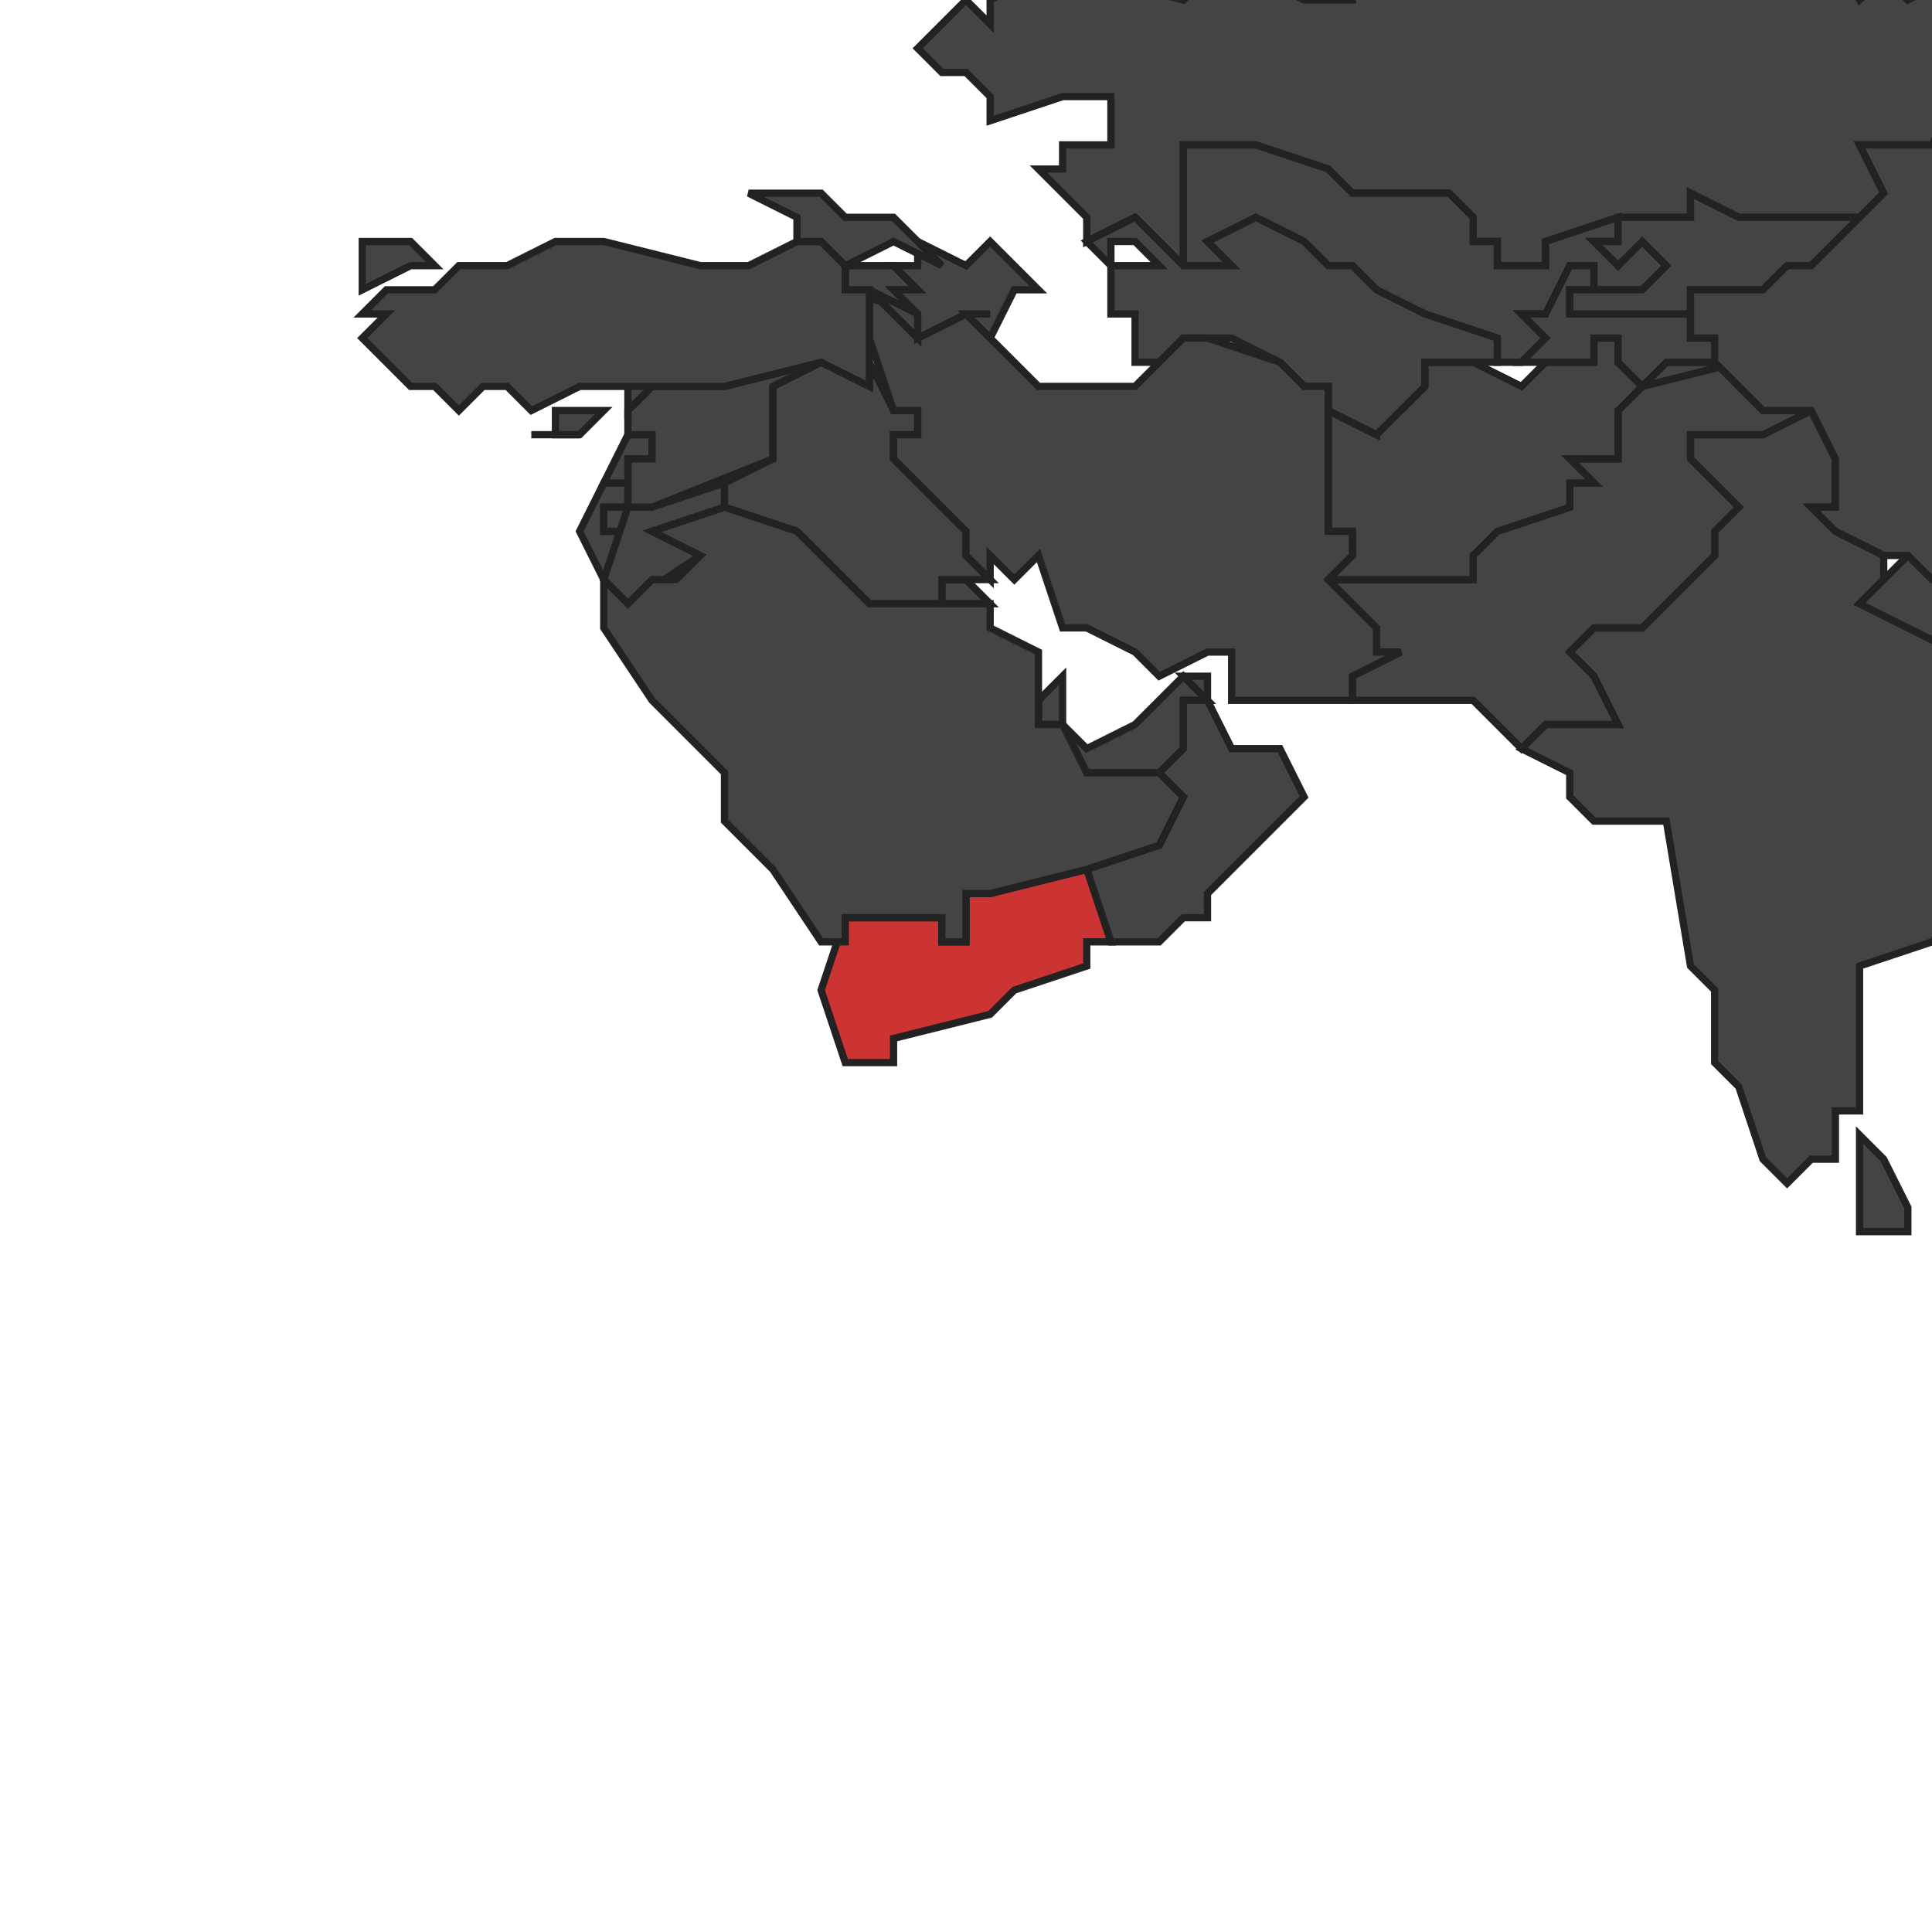
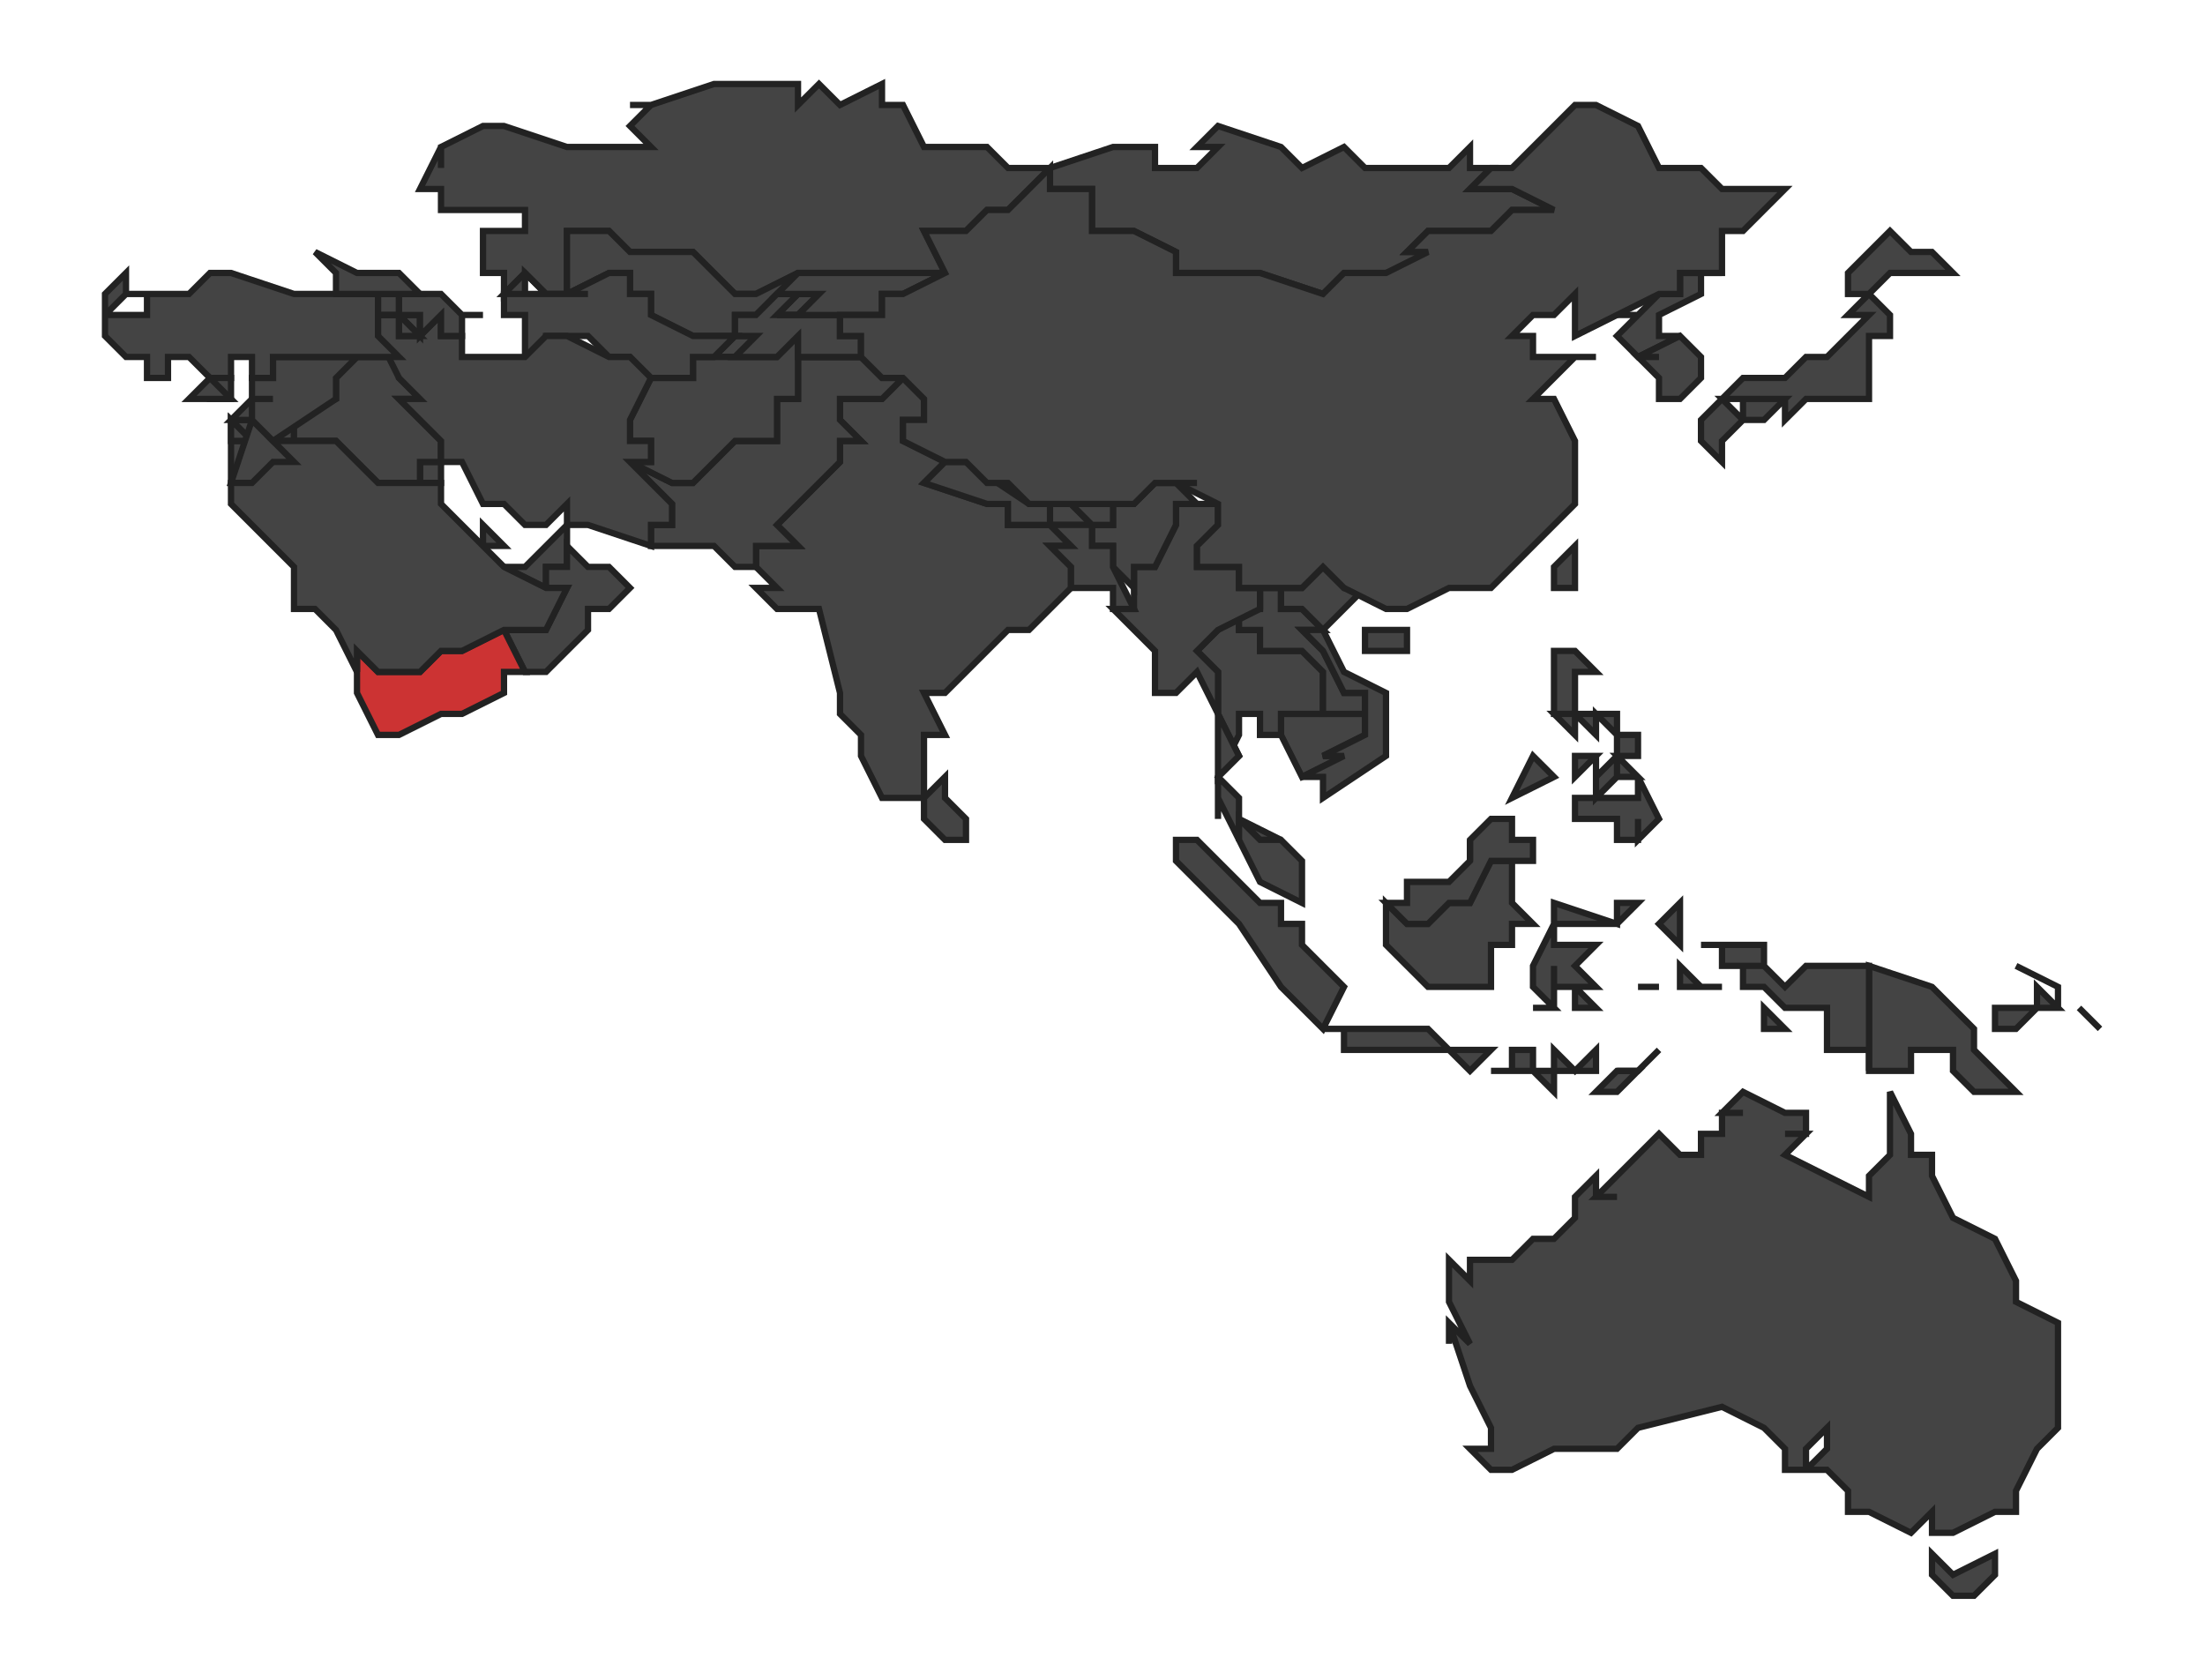
- <svg xmlns="http://www.w3.org/2000/svg" viewBox="0 0 80 80" width="80" height="80">
-   <path d="M86 1 L85 2 L84 2 L84 3 L83 4 L81 4 L80 6 L77 6 L78 8 L77 9 L77 9 L76 9 L72 9 L70 8 L70 9 L70 9 L67 9 L67 9 L64 10 L64 11 L64 11 L63 11 L62 11 L62 10 L61 10 L61 9 L60 8 L56 8 L55 7 L52 6 L49 6 L49 11 L49 11 L47 9 L45 10 L45 9 L44 8 L43 7 L44 7 L44 6 L46 6 L46 4 L44 4 L41 5 L41 5 L41 4 L40 3 L39 3 L38 2 L40 0 L41 1 L41 -0 L43 -1 L45 -1 L49 -0 L50 -1 L52 -1 L54 -0 L54 -0 L56 -0 L56 -1 L54 -2 L55 -2 L55 -3 L56 -3 L55 -4 L56 -4 L60 -4 L64 -6 L67 -5 L67 -4 L68 -4 L70 -4 L70 -3 L71 -4 L74 -5 L73 -4 L75 -3 L77 -0 L78 -1 L79 -0 L81 -1 L83 1 L85 1 L86 1 Z" fill="#444444" stroke="#222222" stroke-width="0.3" />
-   <path d="M49 11 L49 6 L52 6 L55 7 L56 8 L60 8 L61 9 L61 10 L62 10 L62 11 L63 11 L64 11 L64 11 L64 10 L67 9 L67 10 L66 10 L67 11 L68 10 L69 11 L68 12 L66 12 L66 11 L65 11 L64 13 L63 13 L63 13 L63 13 L64 14 L63 15 L62 15 L62 14 L59 13 L57 12 L56 11 L55 11 L54 10 L54 10 L52 9 L50 10 L51 11 L49 11 Z" fill="#444444" stroke="#222222" stroke-width="0.3" />
-   <path d="M147 61 L152 63 L153 64 L153 65 L155 65 L155 66 L154 66 L155 67 L156 68 L156 69 L157 69 L157 69 L159 70 L159 70 L155 70 L154 69 L153 68 L152 67 L150 68 L150 69 L149 69 L148 69 L147 61 Z M161 62 L161 63 L161 64 L161 63 L159 61 L159 61 L161 62 Z M160 65 L158 66 L156 65 L156 65 L158 65 L158 64 L158 65 L159 65 L160 64 L160 63 L160 63 L161 64 L160 65 Z M163 64 L165 66 L165 66 L164 66 L163 64 Z" fill="#444444" stroke="#222222" stroke-width="0.3" />
-   <path d="M147 61 L148 69 L146 68 L145 68 L145 68 L144 68 L144 67 L145 67 L144 64 L141 63 L139 62 L138 63 L138 62 L137 62 L139 61 L139 61 L137 61 L137 60 L136 60 L135 59 L138 59 L139 59 L140 61 L141 62 L142 61 L143 60 L144 60 L147 61 Z M129 69 L129 69 L128 70 L127 70 L128 69 L129 69 Z M140 66 L140 65 L140 65 L140 65 L140 66 Z M121 53 L120 55 L121 56 L121 56 L122 57 L121 57 L120 58 L120 59 L119 60 L119 63 L119 62 L117 63 L117 62 L115 62 L114 62 L114 62 L112 62 L112 60 L111 59 L111 58 L111 57 L111 56 L112 57 L112 57 L114 57 L115 57 L116 57 L117 57 L118 53 L121 53 Z M133 62 L135 62 L136 63 L135 62 L132 62 L133 62 Z M131 63 L130 62 L130 62 L131 62 L132 62 L131 63 Z M132 56 L132 56 L133 56 L133 57 L133 58 L133 58 L132 59 L133 59 L133 59 L132 57 L132 56 Z M124 57 L128 57 L129 56 L129 57 L128 58 L128 58 L123 58 L123 59 L124 60 L125 59 L127 59 L127 59 L127 59 L126 60 L125 60 L126 62 L126 62 L127 64 L127 64 L126 65 L126 64 L126 63 L125 64 L125 64 L125 63 L124 62 L124 61 L124 62 L124 65 L123 65 L123 64 L123 63 L123 62 L122 62 L122 61 L123 58 L124 57 Z M124 70 L122 69 L123 69 L124 70 L124 70 Z M124 68 L126 68 L127 68 L126 68 L123 68 L123 68 L124 68 Z M121 68 L122 68 L122 68 L119 69 L120 68 L121 68 L121 68 Z M110 66 L110 66 L112 66 L113 66 L115 66 L115 67 L117 67 L118 68 L117 68 L116 68 L110 67 L108 67 L107 66 L106 66 L107 65 L110 66 Z M105 60 L106 61 L107 61 L107 62 L107 65 L106 65 L103 63 L99 58 L99 56 L95 53 L95 52 L97 52 L101 56 L102 56 L103 57 L104 58 L105 58 L104 59 L105 60 Z" fill="#444444" stroke="#222222" stroke-width="0.3" />
-   <path d="M129 69 L130 68 L132 68 L129 69 L129 69 Z" fill="#444444" stroke="#222222" stroke-width="0.3" />
-   <path d="M26 20 L26 21 L25 21 L25 21 L25 22 L25 22 L26 22 L26 22 L25 24 L24 22 L25 20 L26 20 Z" fill="#444444" stroke="#222222" stroke-width="0.3" />
-   <path d="M26 20 L25 20 L26 18 L27 18 L27 19 L26 20 Z" fill="#444444" stroke="#222222" stroke-width="0.3" />
-   <path d="M26 22 L25 22 L25 22 L25 21 L25 21 L26 21 L26 22 Z" fill="#444444" stroke="#222222" stroke-width="0.3" />
-   <path d="M25 24 L26 21 L27 21 L30 20 L30 21 L27 22 L29 23 L26 25 L25 24 Z" fill="#444444" stroke="#222222" stroke-width="0.3" />
-   <path d="M44 30 L45 31 L47 30 L49 28 L50 29 L50 29 L49 29 L49 30 L49 31 L48 32 L45 32 L44 30 Z" fill="#444444" stroke="#222222" stroke-width="0.3" />
-   <path d="M43 30 L43 29 L44 28 L44 29 L44 30 L43 30 Z" fill="#444444" stroke="#222222" stroke-width="0.3" />
-   <path d="M40 24 L41 25 L40 25 L40 25 L39 25 L39 24 L40 24 Z" fill="#444444" stroke="#222222" stroke-width="0.3" />
-   <path d="M30 21 L30 20 L32 19 L32 16 L34 15 L36 16 L36 15 L37 17 L38 17 L38 18 L37 18 L37 19 L38 20 L39 21 L40 22 L40 22 L40 22 L40 23 L41 24 L39 24 L39 25 L36 25 L33 22 L30 21 Z" fill="#444444" stroke="#222222" stroke-width="0.3" />
-   <path d="M48 32 L49 31 L49 30 L49 29 L50 29 L51 31 L53 31 L54 33 L52 35 L52 35 L51 36 L50 37 L50 38 L49 38 L48 39 L46 39 L45 36 L48 35 L49 33 L48 32 Z M50 29 L49 28 L50 28 L50 28 L50 29 Z" fill="#444444" stroke="#222222" stroke-width="0.3" />
-   <path d="M103 44 L103 43 L104 42 L105 42 L107 42 L108 41 L109 42 L109 43 L109 44 L107 45 L107 46 L105 46 L104 46 L103 44 Z" fill="#444444" stroke="#222222" stroke-width="0.3" />
-   <path d="M106 42 L104 42 L103 43 L103 44 L102 44 L101 44 L101 43 L100 43 L100 44 L99 47 L99 48 L100 48 L101 50 L103 51 L102 52 L102 52 L101 51 L100 51 L100 51 L98 49 L98 49 L98 49 L99 47 L100 45 L99 42 L98 41 L99 40 L97 37 L98 37 L98 36 L99 35 L100 35 L101 35 L101 36 L102 36 L101 38 L103 37 L104 38 L104 37 L105 37 L106 38 L106 39 L107 40 L106 42 Z" fill="#444444" stroke="#222222" stroke-width="0.3" />
-   <path d="M109 42 L108 41 L107 42 L106 42 L107 40 L106 39 L106 38 L105 37 L104 37 L104 38 L103 37 L101 38 L102 36 L101 36 L101 35 L100 35 L102 34 L102 34 L102 32 L103 32 L104 34 L105 34 L106 35 L105 36 L106 37 L109 40 L109 41 L109 42 Z" fill="#444444" stroke="#222222" stroke-width="0.3" />
-   <path d="M102 34 L99 35 L98 36 L98 37 L97 37 L99 40 L98 41 L99 42 L100 45 L99 47 L99 45 L98 44 L98 43 L98 43 L97 39 L95 40 L93 40 L94 38 L94 37 L93 36 L93 35 L92 35 L91 34 L91 33 L92 34 L92 33 L92 33 L92 30 L93 31 L95 28 L95 28 L96 27 L97 27 L97 26 L98 26 L99 27 L99 28 L98 29 L97 31 L99 30 L99 32 L100 32 L99 33 L101 33 L102 33 L102 34 Z" fill="#444444" stroke="#222222" stroke-width="0.3" />
-   <path d="M105 46 L107 46 L107 45 L109 44 L109 41 L109 40 L106 37 L105 36 L106 35 L105 34 L104 34 L103 32 L105 32 L106 31 L108 32 L108 33 L108 33 L109 33 L108 34 L107 36 L109 39 L110 41 L111 43 L111 45 L106 48 L106 48 L106 47 L105 46 Z" fill="#444444" stroke="#222222" stroke-width="0.3" />
-   <path d="M136 10 L136 10 L136 10 L136 10 Z M135 9 L136 10 L135 9 L134 10 L134 11 L132 12 L132 13 L133 14 L133 14 L129 15 L129 14 L129 13 L128 12 L129 11 L131 10 L133 10 L133 10 L134 9 L135 9 Z" fill="#444444" stroke="#222222" stroke-width="0.3" />
-   <path d="M130 15 L133 14 L134 16 L134 17 L134 18 L131 19 L131 17 L130 16 L131 16 L130 15 Z" fill="#444444" stroke="#222222" stroke-width="0.3" />
-   <path d="M86 1 L91 -0 L93 0 L94 1 L97 1 L98 0 L98 -1 L99 -2 L103 -1 L103 -0 L104 0 L108 0 L110 1 L112 2 L115 1 L117 0 L118 1 L119 1 L118 3 L118 3 L120 3 L121 3 L123 4 L123 4 L120 4 L119 5 L116 7 L114 6 L113 7 L114 8 L112 9 L107 10 L106 10 L101 9 L96 9 L95 7 L93 6 L90 6 L89 5 L90 4 L89 3 L86 2 L86 1 Z" fill="#444444" stroke="#222222" stroke-width="0.3" />
-   <path d="M97 26 L97 27 L96 27 L95 28 L95 28 L93 31 L92 30 L92 33 L92 33 L91 31 L91 31 L91 32 L90 31 L91 29 L89 29 L88 28 L87 28 L87 29 L87 29 L86 30 L87 30 L87 31 L88 33 L87 33 L85 33 L85 34 L85 35 L83 36 L80 39 L80 39 L77 40 L77 41 L77 43 L77 44 L77 46 L76 46 L76 47 L76 48 L75 48 L74 49 L73 48 L72 45 L71 44 L71 41 L70 40 L69 34 L67 34 L66 34 L65 33 L65 32 L65 32 L63 31 L64 30 L67 30 L66 28 L65 27 L66 26 L68 26 L71 23 L71 22 L72 21 L71 20 L70 19 L70 18 L73 18 L75 17 L76 19 L76 20 L76 20 L76 21 L75 21 L76 22 L78 23 L78 24 L77 25 L81 27 L82 27 L83 27 L86 28 L86 26 L87 26 L87 27 L88 27 L91 27 L91 27 L91 26 L92 26 L94 24 L95 25 L96 24 L96 25 L96 25 L97 26 Z" fill="#444444" stroke="#222222" stroke-width="0.3" />
-   <path d="M91 31 L92 34 L91 33 L91 34 L90 32 L89 32 L89 33 L88 33 L87 31 L87 30 L86 30 L87 29 L87 29 L87 28 L88 28 L89 29 L91 29 L90 31 L91 32 L91 31 L91 31 Z" fill="#444444" stroke="#222222" stroke-width="0.3" />
-   <path d="M89 26 L91 27 L91 27 L88 27 L87 27 L88 26 L89 26 Z" fill="#444444" stroke="#222222" stroke-width="0.3" />
-   <path d="M86 26 L86 28 L85 28 L83 27 L82 27 L81 27 L77 25 L78 24 L79 23 L84 26 L86 26 Z" fill="#444444" stroke="#222222" stroke-width="0.3" />
-   <path d="M75 17 L73 18 L70 18 L70 19 L71 20 L72 21 L71 22 L71 23 L68 26 L66 26 L65 27 L66 28 L67 30 L64 30 L63 31 L63 31 L61 29 L56 29 L56 28 L58 27 L58 27 L57 27 L57 26 L56 25 L55 24 L57 24 L60 24 L61 24 L61 23 L62 22 L65 21 L65 21 L65 20 L66 20 L65 19 L67 19 L67 18 L67 17 L68 16 L72 15 L72 16 L73 17 L75 17 Z" fill="#444444" stroke="#222222" stroke-width="0.3" />
-   <path d="M61 15 L63 16 L64 15 L65 15 L65 15 L66 15 L66 14 L67 14 L67 15 L68 16 L69 15 L71 15 L72 15 L68 16 L67 17 L67 18 L67 19 L65 19 L66 20 L65 20 L65 21 L65 21 L62 22 L61 23 L61 24 L60 24 L57 24 L55 24 L56 23 L56 22 L55 22 L55 20 L55 20 L55 19 L55 17 L57 18 L57 17 L58 17 L59 16 L59 15 L60 15 L61 15 Z" fill="#444444" stroke="#222222" stroke-width="0.3" />
-   <path d="M63 15 L64 14 L63 13 L63 13 L63 13 L64 13 L65 11 L66 11 L66 12 L67 12 L66 12 L65 12 L65 13 L70 13 L70 14 L71 14 L71 15 L69 15 L68 16 L67 15 L67 14 L66 14 L66 15 L65 15 L65 15 L63 15 Z" fill="#444444" stroke="#222222" stroke-width="0.3" />
-   <path d="M67 9 L67 9 L68 9 L70 9 L70 9 L70 8 L72 9 L76 9 L77 9 L75 11 L74 11 L73 12 L71 12 L70 12 L70 12 L70 13 L65 13 L65 12 L68 12 L69 11 L68 10 L67 11 L66 10 L67 10 L67 9 Z" fill="#444444" stroke="#222222" stroke-width="0.3" />
-   <path d="M45 10 L47 9 L49 11 L51 11 L50 10 L52 9 L54 10 L54 10 L55 11 L56 11 L57 12 L59 13 L62 14 L62 15 L61 15 L60 15 L59 15 L59 16 L57 18 L55 17 L55 16 L54 16 L53 15 L51 14 L49 14 L48 15 L47 15 L47 13 L46 13 L46 12 L46 12 L46 11 L47 11 L48 11 L47 10 L46 10 L46 11 L45 10 Z" fill="#444444" stroke="#222222" stroke-width="0.3" />
-   <path d="M41 24 L40 23 L40 22 L40 22 L40 22 L39 21 L38 20 L37 19 L37 18 L38 18 L38 17 L37 17 L36 14 L36 14 L36 13 L36 12 L37 13 L38 14 L40 13 L41 13 L40 13 L41 14 L42 15 L43 16 L45 16 L47 16 L49 14 L50 14 L53 15 L54 16 L55 16 L55 17 L55 19 L55 20 L55 20 L55 22 L56 22 L56 23 L55 24 L56 25 L57 26 L57 27 L58 27 L58 27 L56 28 L56 29 L51 29 L51 27 L50 27 L48 28 L47 27 L45 26 L44 26 L43 23 L42 24 L41 23 L41 24 Z" fill="#444444" stroke="#222222" stroke-width="0.3" />
-   <path d="M26 21 L26 19 L27 19 L27 18 L26 18 L26 17 L27 16 L27 16 L30 16 L34 15 L32 16 L32 19 L27 21 L26 21 Z" fill="#444444" stroke="#222222" stroke-width="0.3" />
-   <path d="M38 14 L38 14 L38 13 L35 12 L35 11 L37 11 L37 11 L37 11 L38 12 L37 12 L38 13 L38 14 Z" fill="#444444" stroke="#222222" stroke-width="0.3" />
-   <path d="M36 15 L36 16 L34 15 L30 16 L27 16 L27 16 L26 17 L26 16 L27 16 L25 16 L24 16 L22 17 L21 16 L20 16 L20 16 L19 17 L18 16 L17 16 L15 14 L16 13 L15 13 L16 12 L18 12 L19 11 L21 11 L23 10 L25 10 L29 11 L31 11 L33 10 L34 10 L35 11 L35 12 L36 12 L36 13 L36 14 L36 14 L36 15 Z M15 10 L16 10 L17 10 L17 10 L18 11 L18 11 L17 11 L15 12 L15 11 L15 10 L15 10 Z" fill="#444444" stroke="#222222" stroke-width="0.3" />
-   <path d="M154 106 L156 105 L156 107 L155 108 L155 108 L154 109 L153 109 L152 106 L152 105 L154 106 Z M130 95 L128 96 L127 97 L123 97 L121 99 L119 99 L118 98 L118 97 L118 97 L118 95 L118 92 L116 88 L116 89 L116 88 L117 89 L116 86 L116 85 L116 84 L117 83 L117 84 L117 83 L119 82 L120 82 L122 81 L124 81 L126 79 L126 78 L127 77 L127 78 L128 78 L127 77 L128 77 L128 77 L128 76 L130 75 L130 75 L130 75 L131 74 L133 75 L134 76 L134 75 L135 74 L135 73 L136 73 L136 72 L138 72 L138 72 L137 71 L138 71 L141 72 L142 72 L143 73 L142 74 L142 74 L142 74 L141 76 L147 79 L147 78 L148 77 L148 76 L148 73 L149 71 L150 73 L151 75 L152 75 L153 76 L153 77 L154 80 L157 82 L156 82 L158 84 L158 84 L158 84 L159 84 L159 85 L161 87 L161 90 L162 91 L161 95 L161 96 L160 96 L158 99 L158 101 L157 102 L156 102 L154 103 L152 103 L152 102 L150 103 L147 102 L146 101 L146 100 L145 99 L144 99 L145 99 L144 98 L144 99 L143 99 L144 97 L144 96 L142 98 L142 99 L141 98 L141 97 L140 96 L140 96 L136 95 L130 95 Z" fill="#444444" stroke="#222222" stroke-width="0.3" />
-   <path d="M79 50 L79 51 L77 51 L77 50 L77 49 L77 47 L78 48 L79 50 Z" fill="#444444" stroke="#222222" stroke-width="0.3" />
-   <path d="M111 37 L110 37 L110 36 L111 35 L113 35 L113 36 L112 37 L111 37 Z M77 9 L77 9 L78 8 L77 6 L80 6 L81 4 L83 4 L84 3 L84 2 L85 2 L86 1 L86 2 L89 3 L90 4 L89 5 L90 6 L93 6 L95 7 L96 9 L101 9 L106 10 L107 10 L111 9 L114 8 L113 7 L114 6 L116 7 L119 5 L120 4 L123 4 L123 4 L121 3 L120 3 L118 3 L118 3 L119 1 L121 1 L122 0 L122 -0 L124 -2 L124 -2 L123 -3 L124 -3 L126 -3 L127 -3 L130 -3 L132 1 L134 1 L135 2 L136 3 L138 3 L141 2 L138 6 L137 6 L136 6 L136 7 L136 9 L136 9 L136 9 L135 9 L134 9 L133 10 L133 10 L131 10 L128 12 L124 13 L125 13 L125 12 L126 12 L125 11 L123 12 L122 13 L121 13 L120 14 L121 14 L122 15 L122 15 L123 15 L124 15 L126 15 L126 16 L125 16 L122 18 L124 19 L125 22 L125 23 L125 23 L125 23 L126 24 L125 26 L125 26 L122 30 L119 32 L117 32 L117 33 L116 32 L115 33 L113 34 L112 35 L112 35 L111 34 L112 34 L108 33 L108 33 L108 32 L106 31 L105 32 L103 32 L102 32 L102 34 L102 34 L102 33 L101 33 L99 33 L100 32 L99 32 L99 30 L97 31 L98 29 L99 28 L99 27 L98 26 L96 25 L96 25 L96 24 L95 25 L94 24 L92 26 L91 26 L89 26 L87 27 L87 26 L86 26 L84 26 L82 25 L82 24 L80 24 L79 23 L78 23 L76 22 L75 21 L76 21 L76 20 L76 20 L76 19 L75 17 L73 17 L72 16 L71 15 L71 14 L70 14 L70 13 L70 12 L70 12 L71 12 L73 12 L74 11 L75 11 L77 9 Z" fill="#444444" stroke="#222222" stroke-width="0.3" />
-   <path d="M126 29 L125 32 L124 33 L123 31 L125 29 L126 29 Z" fill="#444444" stroke="#222222" stroke-width="0.3" />
-   <path d="M38 10 L40 11 L41 10 L42 11 L43 12 L42 12 L41 14 L40 13 L41 13 L40 13 L38 14 L38 13 L37 12 L38 12 L37 11 L38 11 L38 10 L38 10 Z M38 14 L37 13 L36 12 L38 13 L38 14 Z" fill="#444444" stroke="#222222" stroke-width="0.3" />
-   <path d="M31 8 L34 8 L35 9 L37 9 L38 10 L38 10 L39 11 L37 10 L35 11 L34 10 L33 10 L33 9 L31 8 Z" fill="#444444" stroke="#222222" stroke-width="0.3" />
-   <path d="M125 44 L124 43 L125 43 L125 43 L125 44 Z M126 47 L127 46 L127 46 L127 46 L128 45 L128 46 L127 48 L126 47 Z M130 48 L131 50 L130 51 L130 50 L129 50 L130 51 L129 52 L128 51 L128 50 L128 50 L127 49 L126 50 L125 50 L126 49 L127 48 L128 49 L129 48 L129 48 L130 48 L129 47 L130 48 Z M123 46 L120 49 L123 45 L123 46 Z M126 37 L126 38 L126 39 L126 39 L125 40 L125 42 L126 42 L128 42 L128 44 L127 43 L126 43 L126 42 L124 42 L124 41 L124 41 L124 42 L123 40 L123 39 L124 40 L124 37 L125 37 L126 37 Z M126 46 L125 45 L127 45 L127 45 L126 46 Z M129 44 L130 46 L129 45 L129 46 L129 47 L129 46 L128 46 L128 45 L129 45 L129 45 L128 44 L129 44 Z" fill="#444444" stroke="#222222" stroke-width="0.3" />
-   <path d="M100 52 L100 51 L101 51 L102 52 L102 52 L103 51 L104 52 L104 53 L104 55 L105 57 L104 57 L102 55 L100 52 Z M121 53 L118 53 L117 57 L116 57 L115 57 L114 57 L112 57 L112 57 L111 56 L112 56 L113 56 L113 55 L115 55 L117 53 L117 54 L117 53 L118 53 L118 52 L119 50 L120 50 L121 51 L122 52 L122 52 L121 53 L122 53 L121 53 Z" fill="#444444" stroke="#222222" stroke-width="0.3" />
-   <path d="M118 52 L118 53 L117 53 L117 54 L117 53 L118 52 Z" fill="#444444" stroke="#222222" stroke-width="0.3" />
-   <path d="M149 13 L147 14 L147 15 L147 16 L147 17 L147 18 L145 18 L143 18 L141 20 L141 19 L141 18 L136 19 L137 20 L136 22 L136 22 L135 22 L135 21 L135 21 L134 20 L135 19 L138 17 L140 17 L141 17 L143 15 L143 16 L146 14 L146 13 L146 11 L147 11 L148 11 L149 12 L149 13 Z M152 8 L152 7 L153 8 L151 9 L150 10 L148 9 L148 10 L146 10 L146 9 L147 8 L148 8 L149 6 L150 7 L152 8 Z M138 20 L138 19 L139 19 L139 19 L140 19 L140 19 L140 20 L139 20 L139 20 L138 21 L138 20 L138 20 Z" fill="#444444" stroke="#222222" stroke-width="0.3" />
-   <path d="M45 36 L46 39 L45 39 L45 40 L42 41 L41 42 L37 43 L37 44 L35 44 L34 41 L35 38 L35 38 L39 38 L39 39 L40 39 L40 37 L41 37 L45 36 Z" fill="#cc3333" stroke="#222222" stroke-width="0.3" />
-   <path d="M25 24 L26 25 L27 24 L28 24 L29 23 L27 22 L30 21 L33 22 L36 25 L40 25 L40 25 L41 25 L41 26 L43 27 L43 29 L43 30 L44 30 L45 32 L48 32 L48 32 L49 33 L48 35 L45 36 L41 37 L40 37 L40 39 L39 39 L39 38 L35 38 L35 38 L35 39 L34 39 L32 36 L31 35 L30 34 L30 32 L29 31 L28 30 L27 29 L25 26 L25 26 L25 24 Z" fill="#444444" stroke="#222222" stroke-width="0.3" />
-   <path d="M23 18 L23 17 L25 17 L24 18 L23 18 Z" fill="#444444" stroke="#222222" stroke-width="0.3" />
-   <path d="M22 18 L23 18 L24 18 L23 18 L22 18 Z" fill="#444444" stroke="#222222" stroke-width="0.3" />
+ <svg xmlns="http://www.w3.org/2000/svg" viewBox="0 0 105 80" width="105" height="80">
+   <path d="M50 8 L49 9 L49 9 L49 9 L48 10 L47 10 L46 11 L44 11 L45 13 L45 13 L45 13 L44 13 L41 13 L40 13 L40 13 L40 13 L38 13 L38 13 L36 14 L36 14 L36 14 L36 14 L35 14 L34 13 L34 13 L34 13 L33 12 L31 12 L30 12 L29 11 L27 11 L27 14 L26 14 L25 13 L24 14 L24 13 L23 13 L23 12 L23 12 L23 11 L25 11 L25 10 L23 10 L22 10 L21 10 L21 10 L21 9 L20 9 L20 9 L21 7 L21 8 L21 7 L23 6 L24 6 L27 7 L27 7 L29 7 L29 7 L30 7 L31 7 L31 7 L30 6 L30 6 L30 6 L31 5 L30 5 L31 5 L34 4 L36 4 L38 4 L38 5 L39 4 L40 5 L40 5 L40 5 L42 4 L42 5 L43 5 L44 7 L45 7 L46 7 L47 7 L48 8 L49 8 L50 8 Z" fill="#444444" stroke="#222222" stroke-width="0.3" />
+   <path d="M27 14 L27 11 L29 11 L30 12 L31 12 L33 12 L34 13 L34 13 L34 13 L35 14 L36 14 L36 14 L36 14 L36 14 L38 13 L38 13 L37 14 L38 14 L38 14 L39 14 L38 15 L37 15 L38 14 L37 14 L36 15 L35 15 L35 16 L36 16 L36 16 L35 17 L34 17 L35 16 L33 16 L31 15 L31 14 L30 14 L30 14 L30 13 L29 13 L27 14 L28 14 L27 14 Z" fill="#444444" stroke="#222222" stroke-width="0.3" />
+   <path d="M89 46 L92 47 L93 48 L93 48 L94 49 L94 49 L94 49 L94 50 L94 50 L95 51 L95 51 L95 51 L96 52 L96 52 L94 52 L93 51 L93 50 L92 50 L91 50 L91 51 L90 51 L89 51 L89 46 Z M98 47 L98 48 L98 48 L98 47 L96 46 L96 46 L98 47 Z M97 48 L96 49 L95 49 L95 48 L96 48 L96 48 L96 48 L96 48 L97 48 L97 47 L97 47 L98 48 L97 48 Z M99 48 L100 49 L100 49 L100 49 L99 48 Z" fill="#444444" stroke="#222222" stroke-width="0.3" />
+   <path d="M89 46 L89 51 L89 50 L88 50 L88 50 L87 50 L87 50 L87 50 L87 48 L85 48 L84 47 L83 47 L83 47 L83 46 L84 46 L84 46 L83 46 L82 46 L82 45 L81 45 L83 45 L84 45 L84 46 L85 47 L86 46 L87 46 L87 46 L89 46 Z M77 51 L78 51 L77 52 L76 52 L77 51 L77 51 Z M84 49 L84 49 L84 48 L85 49 L84 49 Z M72 41 L72 42 L72 43 L72 43 L73 44 L72 44 L72 44 L72 45 L71 45 L71 47 L71 47 L70 47 L70 47 L69 47 L68 47 L68 47 L67 46 L66 45 L66 45 L66 44 L66 43 L66 43 L66 43 L67 44 L68 44 L69 43 L69 43 L70 43 L71 41 L72 41 Z M80 46 L81 47 L82 47 L81 47 L80 47 L80 46 Z M79 47 L78 47 L78 47 L79 47 L79 47 L79 47 Z M80 43 L80 43 L80 43 L80 43 L80 44 L80 44 L80 45 L80 45 L80 45 L79 44 L80 43 Z M74 43 L77 44 L77 43 L78 43 L77 44 L76 44 L74 44 L74 45 L74 45 L75 45 L76 45 L76 45 L76 45 L76 45 L75 46 L76 47 L75 47 L76 48 L76 48 L76 48 L75 48 L76 48 L75 48 L75 48 L75 47 L74 47 L74 46 L74 46 L74 48 L74 48 L73 48 L74 48 L73 47 L73 47 L73 46 L74 44 L74 43 Z M74 52 L73 51 L74 51 L74 52 L74 52 Z M74 50 L75 51 L76 50 L76 51 L74 51 L74 51 L74 50 Z M72 50 L73 50 L73 51 L71 51 L72 51 L72 51 L72 50 Z M65 49 L65 49 L67 49 L67 49 L68 49 L69 50 L70 50 L71 50 L70 51 L69 50 L65 50 L64 50 L64 49 L63 49 L64 49 L65 49 Z M62 45 L63 46 L63 46 L64 47 L63 49 L63 49 L61 47 L59 44 L58 43 L56 41 L56 40 L57 40 L60 43 L60 43 L61 43 L61 44 L62 44 L62 45 L62 45 Z" fill="#444444" stroke="#222222" stroke-width="0.3" />
+   <path d="M77 51 L78 51 L79 50 L78 51 L77 51 Z" fill="#444444" stroke="#222222" stroke-width="0.3" />
+   <path d="M12 20 L12 21 L11 20 L11 21 L12 21 L11 21 L12 21 L12 21 L11 23 L11 21 L11 20 L12 20 Z" fill="#444444" stroke="#222222" stroke-width="0.3" />
+   <path d="M12 20 L11 20 L12 19 L12 19 L13 19 L12 20 Z" fill="#444444" stroke="#222222" stroke-width="0.3" />
+   <path d="M12 21 L11 21 L12 21 L11 21 L11 20 L12 21 L12 21 Z" fill="#444444" stroke="#222222" stroke-width="0.3" />
+   <path d="M11 23 L12 20 L13 21 L14 20 L14 21 L13 21 L14 22 L12 23 L11 23 Z" fill="#444444" stroke="#222222" stroke-width="0.3" />
+   <path d="M24 27 L24 27 L25 27 L27 25 L27 25 L27 26 L27 26 L27 27 L26 27 L26 28 L24 27 L24 27 Z" fill="#444444" stroke="#222222" stroke-width="0.3" />
+   <path d="M23 26 L23 26 L23 25 L24 26 L23 26 L23 26 Z" fill="#444444" stroke="#222222" stroke-width="0.3" />
+   <path d="M21 22 L21 23 L21 23 L20 23 L20 23 L20 22 L21 22 Z" fill="#444444" stroke="#222222" stroke-width="0.3" />
+   <path d="M14 21 L14 20 L16 19 L16 18 L17 17 L18 17 L19 17 L19 18 L19 18 L20 19 L19 19 L19 19 L20 20 L20 20 L21 21 L21 22 L21 22 L21 22 L21 22 L20 22 L20 23 L18 23 L16 21 L14 21 Z" fill="#444444" stroke="#222222" stroke-width="0.3" />
+   <path d="M26 28 L26 27 L27 27 L27 26 L27 26 L28 27 L29 27 L30 28 L29 29 L28 29 L28 30 L27 31 L27 31 L27 31 L26 32 L25 32 L24 30 L26 30 L27 28 L26 28 Z M27 25 L27 25 L27 25 L27 25 L27 25 Z" fill="#444444" stroke="#222222" stroke-width="0.3" />
+   <path d="M61 35 L61 34 L61 34 L62 34 L64 34 L64 34 L65 34 L65 34 L65 35 L63 36 L64 36 L62 37 L62 37 L61 35 Z" fill="#444444" stroke="#222222" stroke-width="0.3" />
+   <path d="M63 34 L61 34 L61 34 L61 35 L60 35 L60 35 L60 34 L59 34 L59 35 L58 37 L59 38 L59 38 L59 39 L61 40 L60 40 L60 40 L60 40 L59 39 L59 40 L58 38 L58 39 L58 38 L58 37 L59 36 L58 34 L58 33 L58 32 L57 31 L57 31 L58 30 L58 30 L59 29 L59 30 L60 30 L60 30 L60 31 L61 31 L61 31 L61 31 L62 31 L63 32 L63 32 L63 33 L63 34 Z" fill="#444444" stroke="#222222" stroke-width="0.3" />
+   <path d="M65 34 L64 34 L64 34 L63 34 L63 33 L63 32 L63 32 L62 31 L61 31 L61 31 L61 31 L60 31 L60 30 L60 30 L59 30 L59 29 L60 29 L60 29 L60 28 L61 28 L61 29 L62 29 L63 30 L62 30 L63 31 L64 33 L65 33 L65 34 Z" fill="#444444" stroke="#222222" stroke-width="0.3" />
+   <path d="M60 29 L58 30 L58 30 L57 31 L57 31 L58 32 L58 33 L58 34 L59 36 L58 37 L58 36 L58 35 L58 35 L58 34 L57 32 L56 33 L55 33 L55 32 L55 31 L54 30 L54 30 L54 30 L53 29 L53 29 L54 29 L54 28 L54 28 L54 27 L55 27 L56 25 L56 25 L56 24 L57 24 L57 24 L58 24 L58 24 L58 25 L57 26 L57 27 L58 27 L58 27 L59 27 L59 28 L59 28 L60 28 L60 29 Z" fill="#444444" stroke="#222222" stroke-width="0.3" />
+   <path d="M62 37 L64 36 L63 36 L65 35 L65 33 L64 33 L63 31 L62 30 L63 30 L62 29 L61 29 L61 28 L62 28 L63 27 L64 28 L64 28 L64 28 L65 28 L64 29 L63 30 L64 32 L66 33 L66 34 L66 36 L63 38 L63 38 L63 37 L62 37 Z" fill="#444444" stroke="#222222" stroke-width="0.3" />
+   <path d="M82 13 L82 13 L82 13 L82 13 Z M81 13 L82 13 L81 13 L81 14 L81 14 L79 15 L79 16 L80 16 L80 16 L78 17 L77 16 L78 15 L77 15 L78 15 L79 14 L80 14 L80 13 L81 13 L81 13 Z" fill="#444444" stroke="#222222" stroke-width="0.3" />
+   <path d="M78 17 L80 16 L81 17 L81 18 L80 19 L79 19 L79 18 L78 17 L79 17 L78 17 Z" fill="#444444" stroke="#222222" stroke-width="0.3" />
+   <path d="M50 8 L53 7 L55 7 L55 8 L57 8 L58 7 L57 7 L58 6 L61 7 L61 7 L62 8 L64 7 L65 8 L67 8 L69 8 L70 7 L70 8 L71 8 L70 9 L71 9 L72 9 L72 9 L74 10 L74 10 L72 10 L71 11 L69 11 L68 11 L67 12 L68 12 L67 13 L64 13 L63 14 L60 13 L56 13 L56 12 L54 11 L52 11 L52 11 L52 10 L52 9 L50 9 L50 8 Z" fill="#444444" stroke="#222222" stroke-width="0.3" />
+   <path d="M57 24 L57 24 L56 24 L56 25 L56 25 L55 27 L54 27 L54 28 L54 28 L53 27 L53 27 L53 27 L53 27 L53 26 L52 26 L52 25 L51 25 L50 25 L51 26 L50 26 L51 27 L51 27 L51 28 L51 28 L50 29 L50 29 L49 30 L48 30 L46 32 L46 32 L45 33 L44 33 L45 35 L44 35 L44 37 L44 37 L44 37 L44 38 L43 38 L43 38 L42 38 L41 36 L41 35 L40 34 L40 33 L39 29 L38 29 L37 29 L36 28 L37 28 L37 28 L36 27 L36 26 L38 26 L37 25 L37 25 L38 24 L38 24 L40 22 L40 21 L41 21 L40 20 L40 19 L40 19 L42 19 L43 18 L44 19 L44 20 L44 20 L44 20 L43 20 L43 21 L45 22 L45 22 L44 23 L47 24 L48 24 L48 25 L50 25 L50 24 L51 24 L51 24 L52 25 L53 25 L53 24 L53 24 L54 24 L55 23 L56 23 L56 23 L57 23 L56 23 L57 24 Z" fill="#444444" stroke="#222222" stroke-width="0.3" />
+   <path d="M53 27 L54 29 L53 29 L53 29 L53 28 L52 28 L52 28 L51 28 L51 27 L51 27 L50 26 L51 26 L50 25 L51 25 L52 25 L52 26 L53 26 L53 27 L53 27 L53 27 L53 27 Z" fill="#444444" stroke="#222222" stroke-width="0.3" />
+   <path d="M52 24 L53 24 L53 25 L52 25 L51 24 L51 24 L52 24 Z" fill="#444444" stroke="#222222" stroke-width="0.3" />
+   <path d="M50 24 L50 25 L50 25 L48 25 L48 24 L47 24 L44 23 L45 22 L46 22 L49 24 L50 24 Z" fill="#444444" stroke="#222222" stroke-width="0.3" />
+   <path d="M43 18 L42 19 L40 19 L40 19 L40 20 L41 21 L40 21 L40 22 L38 24 L38 24 L37 25 L37 25 L38 26 L36 26 L36 27 L35 27 L34 26 L31 26 L31 25 L32 25 L32 24 L32 24 L32 24 L31 23 L30 22 L32 23 L33 23 L34 22 L34 22 L35 21 L37 21 L37 20 L37 20 L37 20 L37 19 L38 19 L38 18 L38 18 L38 17 L41 17 L41 17 L42 18 L43 18 Z" fill="#444444" stroke="#222222" stroke-width="0.3" />
+   <path d="M34 17 L36 17 L36 17 L36 17 L37 17 L37 17 L38 16 L38 16 L38 17 L38 17 L39 17 L41 17 L41 17 L38 17 L38 18 L38 18 L38 19 L37 19 L37 20 L37 20 L37 20 L37 21 L35 21 L34 22 L34 22 L33 23 L32 23 L30 22 L31 22 L31 21 L30 21 L30 20 L30 20 L30 20 L31 18 L31 18 L32 18 L32 18 L33 18 L33 17 L34 17 L34 17 Z" fill="#444444" stroke="#222222" stroke-width="0.3" />
+   <path d="M35 17 L36 16 L36 16 L35 16 L35 15 L36 15 L37 14 L38 14 L37 15 L38 15 L38 15 L37 15 L37 15 L40 15 L40 16 L41 16 L41 17 L39 17 L38 17 L38 17 L38 16 L38 16 L37 17 L37 17 L36 17 L35 17 Z" fill="#444444" stroke="#222222" stroke-width="0.3" />
+   <path d="M38 13 L38 13 L38 13 L40 13 L40 13 L40 13 L41 13 L44 13 L45 13 L43 14 L42 14 L42 15 L41 15 L40 15 L40 15 L40 15 L37 15 L37 15 L38 15 L39 14 L38 14 L38 14 L37 14 L38 13 L38 13 Z" fill="#444444" stroke="#222222" stroke-width="0.3" />
+   <path d="M24 14 L25 13 L26 14 L28 14 L27 14 L29 13 L30 13 L30 14 L30 14 L31 14 L31 15 L33 16 L35 16 L34 17 L34 17 L34 17 L33 17 L33 18 L31 18 L31 18 L31 18 L30 17 L29 17 L28 16 L26 16 L26 17 L25 17 L25 16 L25 15 L25 15 L24 15 L24 14 L25 14 L26 14 L25 13 L25 14 L24 14 L24 14 Z" fill="#444444" stroke="#222222" stroke-width="0.3" />
+   <path d="M21 22 L21 22 L21 22 L21 22 L21 21 L20 20 L20 20 L19 19 L19 19 L20 19 L19 18 L19 18 L18 16 L18 16 L18 15 L19 15 L19 16 L20 16 L21 15 L21 15 L21 16 L22 16 L22 17 L23 17 L24 17 L25 17 L26 16 L27 16 L29 17 L30 17 L31 18 L31 18 L30 20 L30 20 L30 20 L30 21 L31 21 L31 22 L30 22 L31 23 L32 24 L32 24 L32 24 L32 25 L31 25 L31 26 L28 25 L27 25 L27 24 L26 25 L25 25 L24 24 L23 24 L22 22 L22 22 L22 22 L21 22 Z" fill="#444444" stroke="#222222" stroke-width="0.3" />
+   <path d="M12 20 L12 19 L13 19 L12 19 L12 19 L12 18 L13 18 L13 17 L15 17 L17 17 L16 18 L16 19 L13 21 L12 20 Z" fill="#444444" stroke="#222222" stroke-width="0.3" />
+   <path d="M20 16 L20 16 L19 15 L18 15 L18 14 L19 14 L19 14 L19 15 L19 15 L19 15 L20 15 L20 16 Z" fill="#444444" stroke="#222222" stroke-width="0.3" />
+   <path d="M19 17 L18 17 L17 17 L15 17 L13 17 L13 18 L12 18 L12 18 L12 17 L11 17 L11 18 L10 18 L9 17 L8 17 L8 18 L7 18 L7 17 L6 17 L5 16 L5 16 L5 15 L6 15 L7 15 L7 14 L9 14 L10 13 L11 13 L14 14 L15 14 L16 14 L17 14 L18 14 L18 15 L19 15 L18 15 L18 16 L18 16 L19 17 Z M5 14 L6 13 L6 13 L6 14 L7 14 L7 14 L6 14 L5 15 L5 14 L5 14 L5 14 Z" fill="#444444" stroke="#222222" stroke-width="0.3" />
+   <path d="M93 75 L95 74 L95 75 L94 76 L94 76 L94 76 L93 76 L92 75 L92 74 L93 75 Z M78 68 L77 69 L76 69 L74 69 L72 70 L71 70 L70 69 L70 69 L71 69 L71 68 L70 66 L69 63 L69 64 L69 63 L70 64 L69 62 L69 61 L69 61 L69 60 L70 61 L70 60 L71 60 L72 60 L73 59 L74 59 L75 58 L75 57 L76 56 L76 57 L77 57 L76 57 L77 56 L77 56 L77 56 L78 55 L78 55 L78 55 L79 54 L80 55 L81 55 L81 55 L81 54 L81 54 L82 54 L82 53 L83 53 L83 53 L82 53 L83 52 L85 53 L86 53 L86 53 L86 54 L85 54 L86 54 L85 55 L89 57 L89 57 L89 56 L90 55 L90 53 L90 52 L91 54 L91 55 L92 55 L92 55 L92 56 L93 58 L95 59 L95 59 L96 61 L96 61 L96 61 L96 61 L96 62 L98 63 L98 64 L98 65 L98 68 L98 68 L97 69 L96 71 L96 72 L95 72 L95 72 L93 73 L92 73 L92 72 L91 73 L89 72 L88 72 L88 71 L88 71 L87 70 L87 70 L87 70 L87 70 L86 70 L87 69 L87 68 L86 69 L86 70 L85 70 L85 69 L84 68 L84 68 L82 67 L78 68 Z" fill="#444444" stroke="#222222" stroke-width="0.3" />
+   <path d="M46 39 L46 40 L45 40 L44 39 L44 38 L45 37 L45 38 L46 39 Z" fill="#444444" stroke="#222222" stroke-width="0.3" />
+   <path d="M66 31 L65 31 L65 30 L66 30 L67 30 L67 30 L67 31 L66 31 Z M45 13 L45 13 L45 13 L44 11 L46 11 L47 10 L48 10 L49 9 L49 9 L49 9 L50 8 L50 9 L52 9 L52 10 L52 11 L52 11 L54 11 L56 12 L56 13 L60 13 L63 14 L64 13 L66 13 L68 12 L67 12 L68 11 L69 11 L71 11 L72 10 L74 10 L74 10 L72 9 L72 9 L71 9 L70 9 L71 8 L72 8 L73 7 L73 7 L74 6 L74 6 L74 6 L75 5 L75 5 L76 5 L78 6 L79 8 L81 8 L82 9 L82 9 L83 9 L85 9 L83 11 L82 11 L82 11 L82 12 L82 13 L82 13 L82 13 L81 13 L81 13 L80 13 L80 14 L79 14 L77 15 L75 16 L75 15 L75 15 L75 15 L75 14 L74 15 L73 15 L72 16 L72 16 L72 16 L73 16 L73 17 L74 17 L74 17 L76 17 L76 17 L75 17 L73 19 L74 19 L75 21 L75 22 L75 22 L75 22 L75 22 L75 24 L75 24 L73 26 L71 28 L70 28 L69 28 L69 28 L69 28 L67 29 L67 29 L66 29 L66 29 L66 29 L64 28 L64 28 L64 28 L63 27 L62 28 L61 28 L60 28 L60 29 L60 29 L60 28 L59 28 L59 28 L59 27 L58 27 L58 27 L57 27 L57 26 L58 25 L58 24 L58 24 L56 23 L57 23 L56 23 L56 23 L55 23 L54 24 L53 24 L52 24 L51 24 L51 24 L50 24 L49 24 L48 23 L47 23 L46 22 L46 22 L45 22 L43 21 L43 20 L44 20 L44 20 L44 20 L44 19 L43 18 L42 18 L41 17 L41 17 L41 16 L40 16 L40 15 L40 15 L40 15 L41 15 L42 15 L42 14 L43 14 L45 13 Z" fill="#444444" stroke="#222222" stroke-width="0.3" />
+   <path d="M75 26 L75 28 L74 28 L74 27 L75 26 L75 26 Z" fill="#444444" stroke="#222222" stroke-width="0.3" />
+   <path d="M20 14 L21 14 L21 14 L22 15 L23 15 L22 15 L22 16 L21 16 L21 15 L21 15 L20 16 L20 15 L19 15 L19 15 L19 14 L20 14 L20 14 L20 14 Z M20 16 L19 16 L19 15 L19 15 L20 16 Z" fill="#444444" stroke="#222222" stroke-width="0.3" />
+   <path d="M15 12 L17 13 L18 13 L19 13 L20 14 L20 14 L20 14 L19 14 L18 14 L17 14 L16 14 L16 13 L15 12 Z" fill="#444444" stroke="#222222" stroke-width="0.3" />
+   <path d="M75 35 L74 34 L75 34 L75 35 L75 35 Z M76 37 L76 36 L76 36 L76 37 L77 36 L77 37 L76 38 L76 37 Z M78 37 L79 39 L78 40 L78 39 L78 39 L78 40 L78 40 L77 40 L77 39 L77 39 L76 39 L75 39 L75 39 L75 38 L76 38 L77 38 L77 38 L77 38 L78 38 L78 37 L78 37 Z M74 37 L72 38 L73 36 L74 37 Z M75 31 L75 31 L76 32 L75 32 L75 33 L75 34 L76 34 L77 34 L77 35 L76 34 L76 35 L75 34 L74 34 L74 34 L74 33 L74 34 L74 33 L74 32 L74 33 L74 31 L75 31 L75 31 Z M75 37 L75 36 L76 36 L76 36 L75 37 Z M78 35 L78 36 L77 36 L78 37 L77 37 L77 36 L77 36 L77 36 L77 36 L77 36 L77 35 L78 35 Z" fill="#444444" stroke="#222222" stroke-width="0.3" />
+   <path d="M59 40 L59 39 L60 40 L60 40 L60 40 L61 40 L61 40 L62 41 L62 42 L62 43 L62 43 L60 42 L59 40 Z M72 41 L71 41 L70 43 L69 43 L69 43 L68 44 L67 44 L66 43 L66 43 L67 43 L67 43 L67 42 L69 42 L70 41 L70 41 L70 41 L70 41 L70 40 L71 39 L72 39 L72 40 L73 40 L73 41 L73 41 L73 41 L72 41 Z" fill="#444444" stroke="#222222" stroke-width="0.3" />
+   <path d="M70 40 L70 41 L70 41 L70 41 L70 41 L70 40 Z" fill="#444444" stroke="#222222" stroke-width="0.3" />
+   <path d="M90 16 L89 16 L89 17 L89 18 L89 18 L89 19 L88 19 L86 19 L85 20 L85 19 L85 19 L82 19 L83 20 L82 21 L82 22 L81 21 L81 21 L81 20 L81 20 L81 20 L83 18 L85 18 L85 18 L86 17 L87 17 L88 16 L89 15 L88 15 L89 14 L89 14 L90 15 L90 16 Z M92 12 L92 12 L93 13 L91 13 L91 13 L90 13 L89 14 L88 14 L88 13 L89 12 L89 12 L90 11 L91 12 L92 12 Z M83 20 L83 19 L84 19 L84 19 L85 19 L85 19 L84 20 L84 20 L84 20 L83 20 L83 20 L83 20 Z" fill="#444444" stroke="#222222" stroke-width="0.3" />
+   <path d="M24 30 L25 32 L24 32 L24 33 L22 34 L21 34 L19 35 L19 35 L18 35 L17 33 L17 31 L18 32 L20 32 L20 32 L20 32 L21 31 L22 31 L24 30 Z" fill="#cc3333" stroke="#222222" stroke-width="0.3" />
+   <path d="M11 23 L12 23 L13 22 L13 22 L14 22 L13 21 L14 21 L16 21 L18 23 L20 23 L21 23 L21 23 L21 24 L22 25 L23 26 L23 26 L23 26 L24 27 L26 28 L26 28 L27 28 L26 30 L24 30 L22 31 L21 31 L20 32 L20 32 L20 32 L18 32 L17 31 L17 32 L17 32 L16 30 L15 29 L14 29 L14 28 L14 27 L13 26 L13 26 L11 24 L11 24 L11 23 Z" fill="#444444" stroke="#222222" stroke-width="0.3" />
+   <path d="M10 19 L10 18 L11 18 L11 19 L10 19 Z" fill="#444444" stroke="#222222" stroke-width="0.3" />
+   <path d="M9 19 L10 18 L11 19 L10 19 L9 19 Z" fill="#444444" stroke="#222222" stroke-width="0.3" />
</svg>
